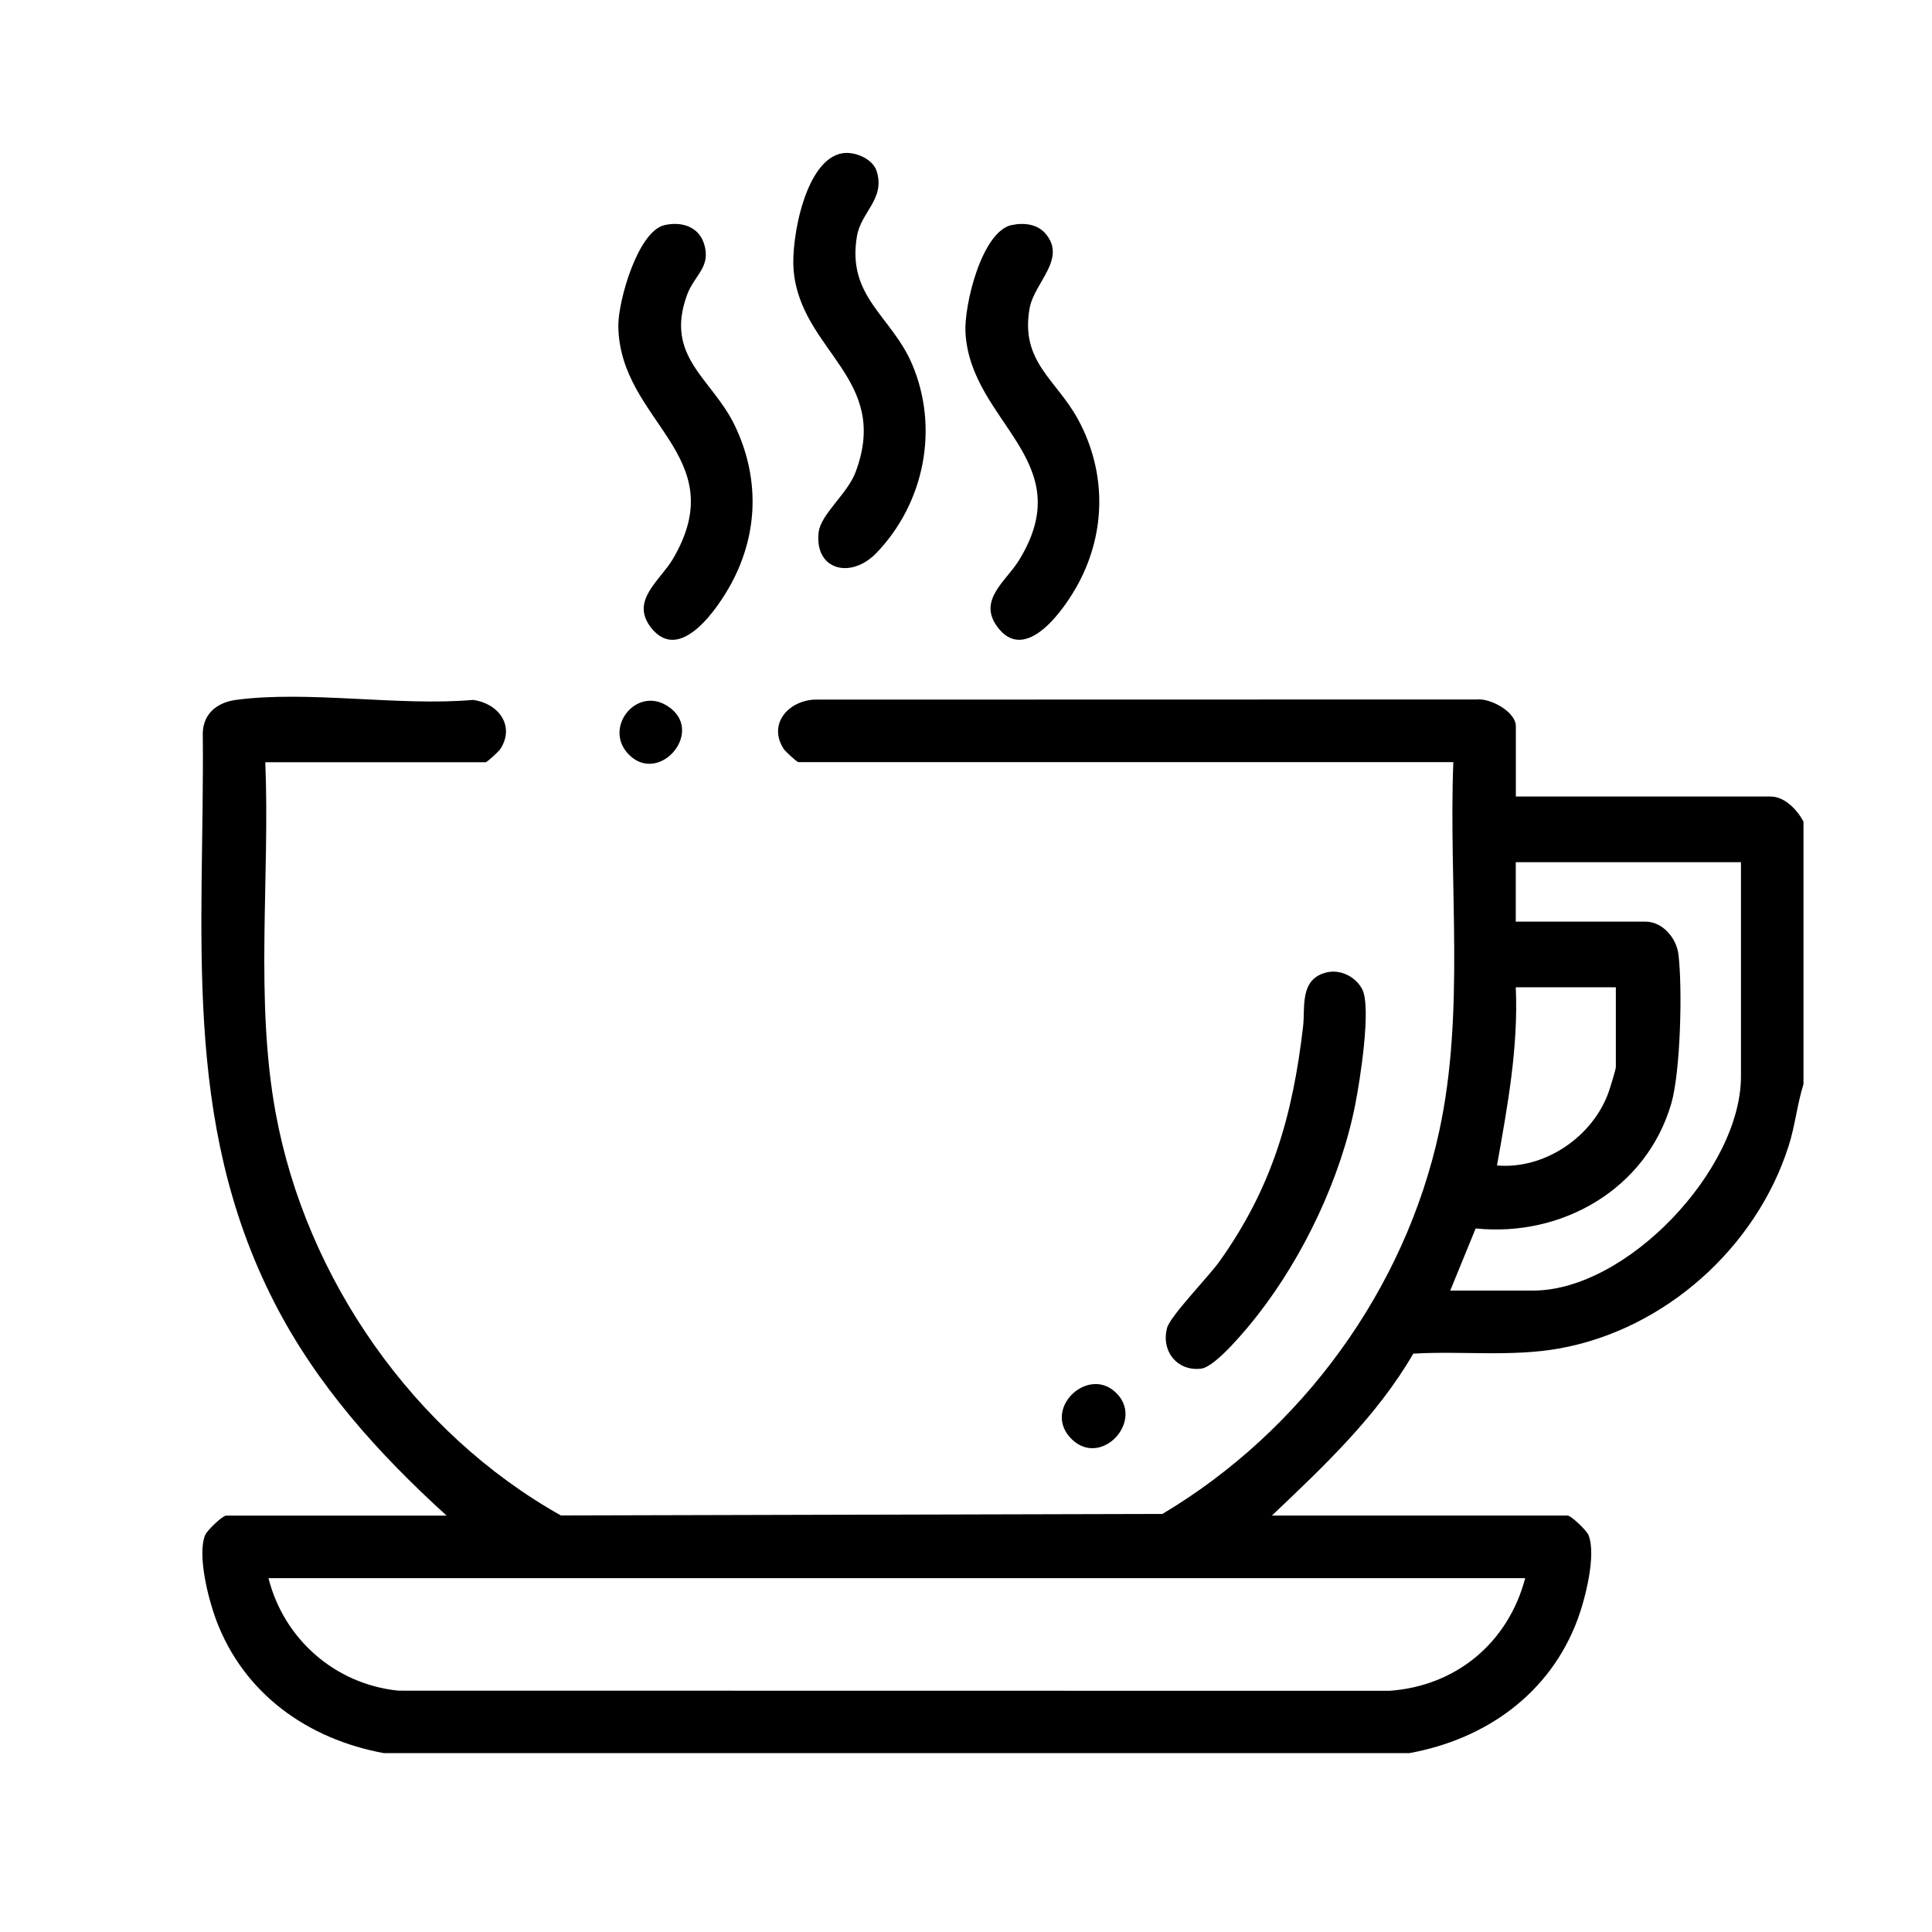
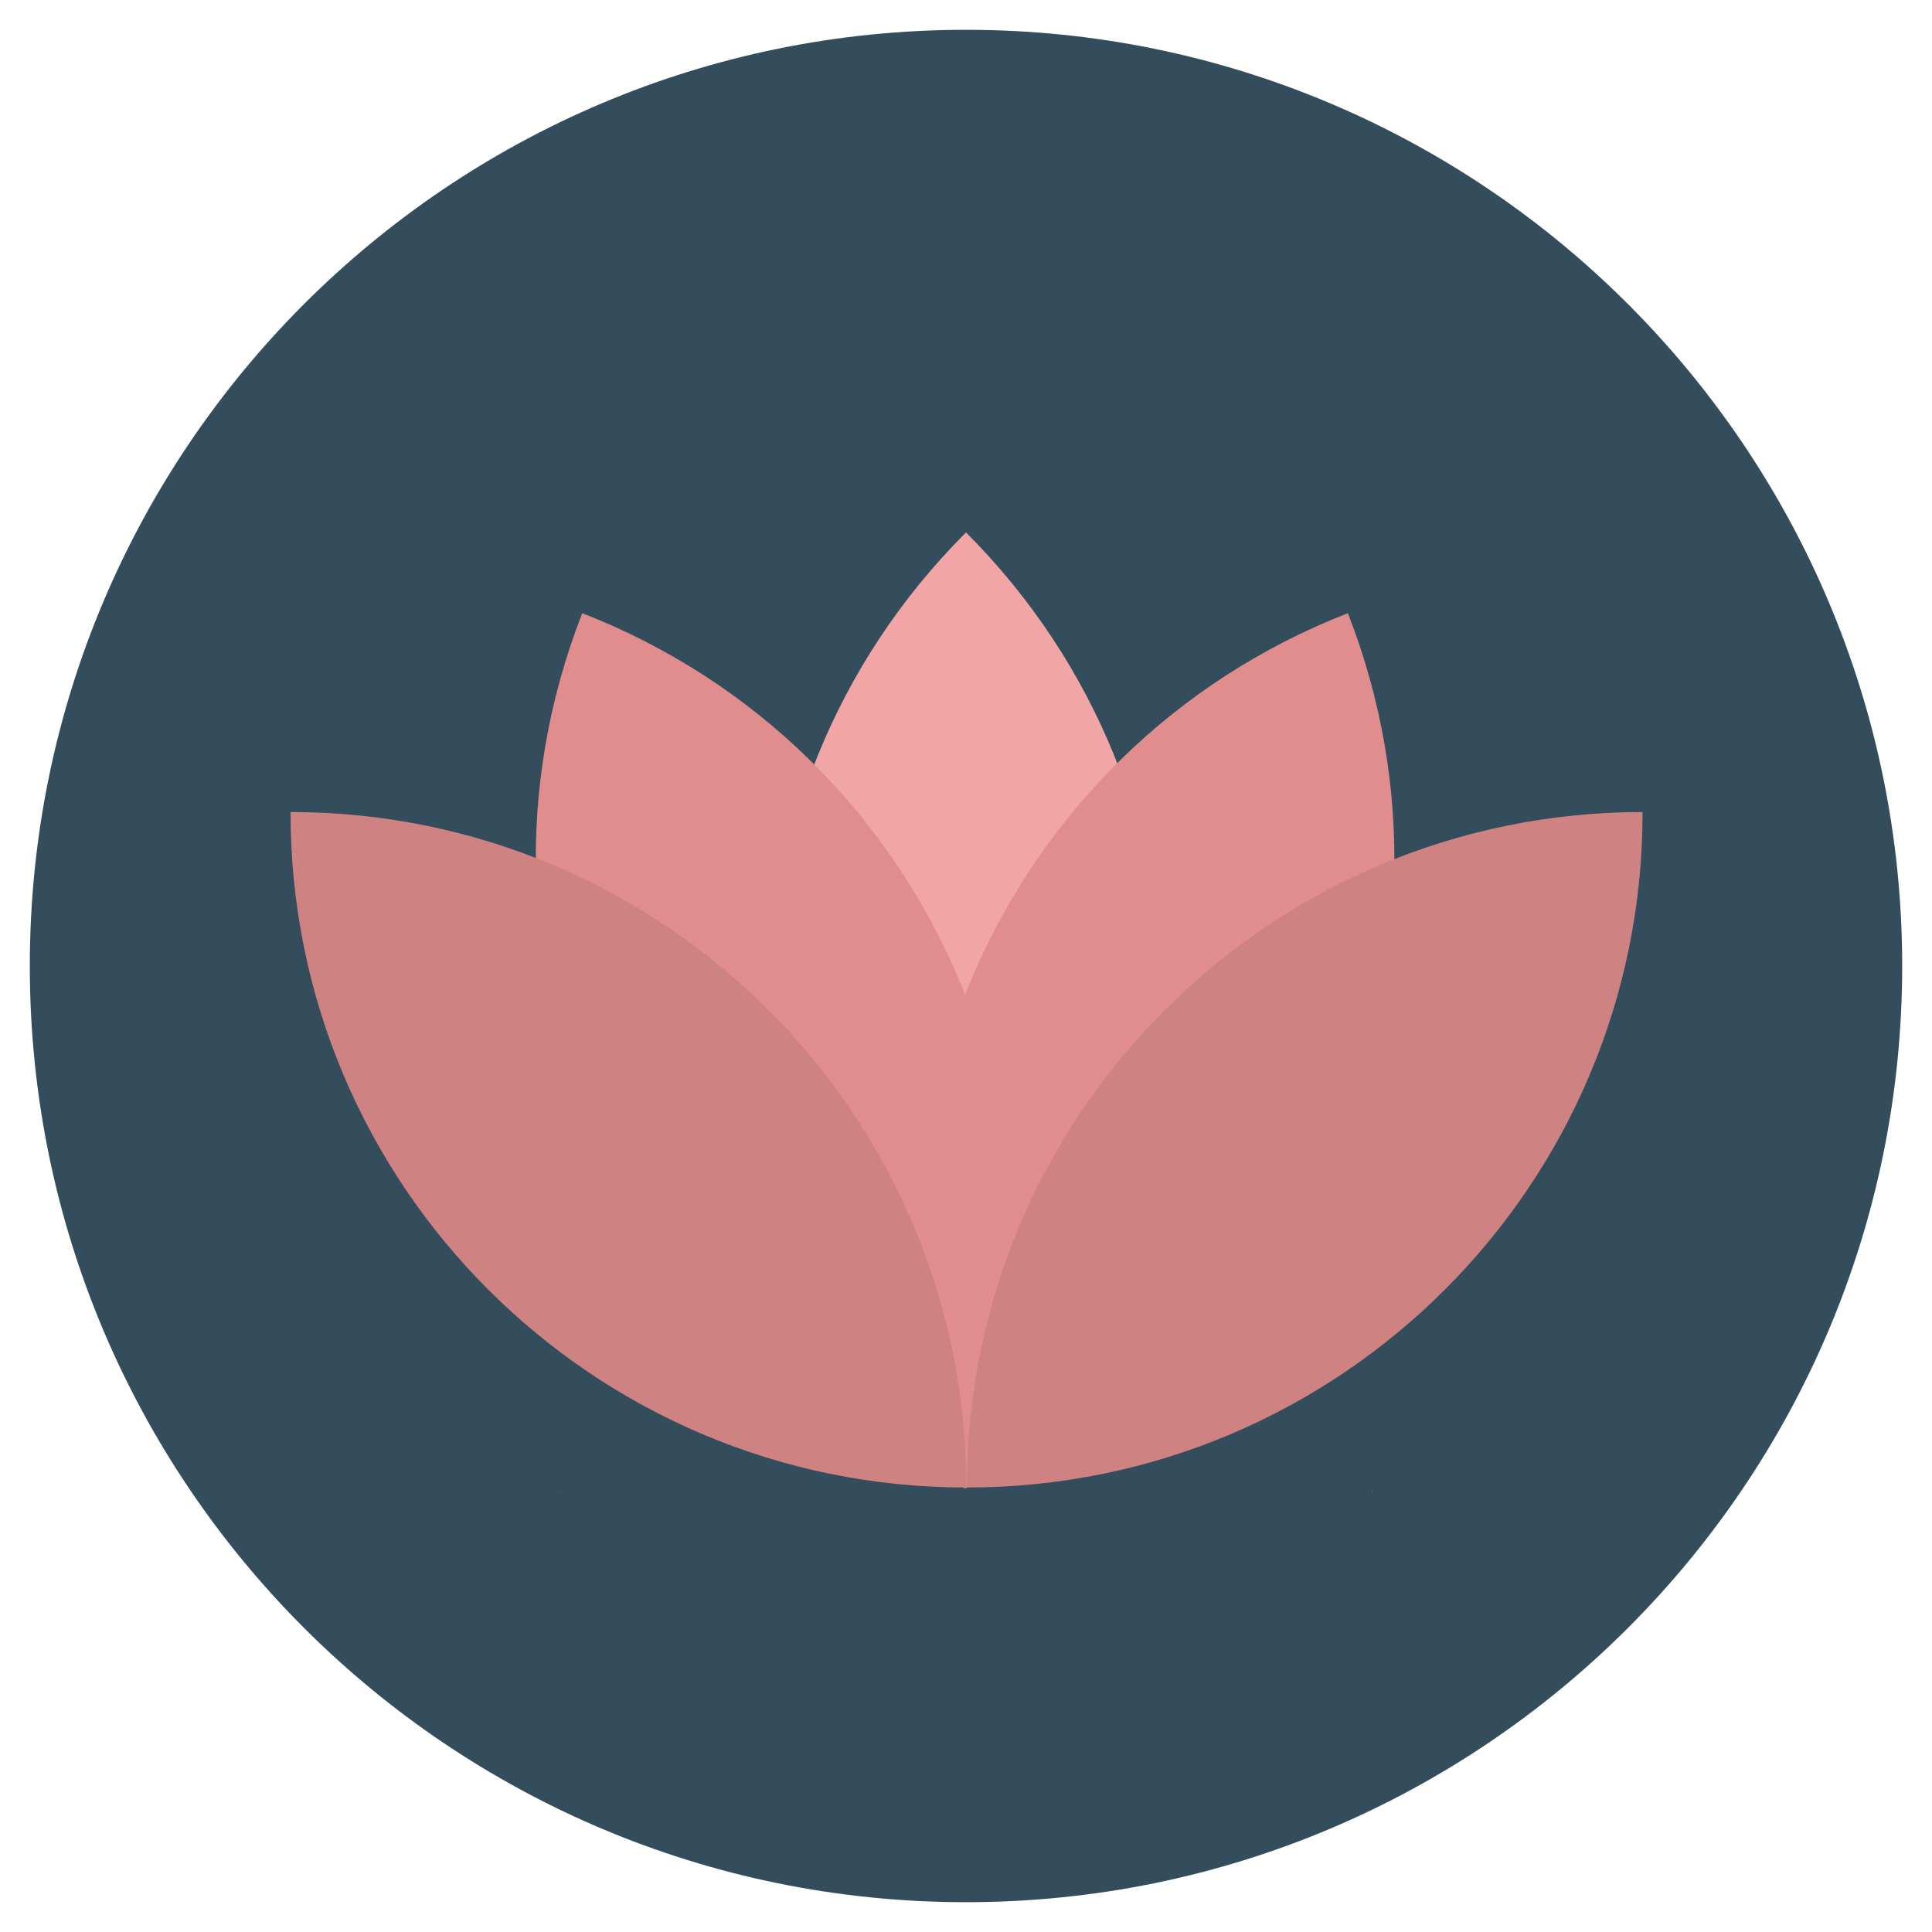
- <svg xmlns="http://www.w3.org/2000/svg" width="250" height="250" viewBox="0 0 250 250" fill="none">
-   <path d="M49.7 226.86C39.81 225.05 31.52 219.16 27.95 209.57C26.97 206.94 25.5 201.23 26.54 198.65C26.78 198.05 28.78 196.12 29.27 196.12H57.79C48.96 188.1 40.94 179.2 35.47 168.48C23.37 144.79 26.5 120.55 26.24 94.78C26.34 92.29 28.15 90.89 30.52 90.57C39.78 89.31 51.66 91.41 61.19 90.57C64.44 90.97 66.69 93.88 64.76 96.9C64.51 97.29 63.01 98.63 62.85 98.63H34.33C34.94 113.59 32.97 129.28 35.67 144.01C39.61 165.51 53.56 185.42 72.58 196.1L150.42 195.9C168.39 185.2 181.8 166.91 186.24 146.36C189.59 130.87 187.44 114.4 188.06 98.62H103.31C103.14 98.62 101.65 97.28 101.4 96.89C99.37 93.72 101.94 90.74 105.33 90.53L191.11 90.51C192.86 90.33 196.15 92.1 196.15 93.97V103.07H229.12C230.95 103.07 232.57 104.81 233.37 106.31V140.29C232.55 142.9 232.29 145.66 231.45 148.28C227.26 161.44 215.46 172.01 201.83 174.48C195.58 175.61 189.21 174.79 182.88 175.16C178.16 183.29 171.33 189.7 164.59 196.11H202.82C203.31 196.11 205.31 198.04 205.55 198.64C206.59 201.22 205.12 206.93 204.14 209.56C200.57 219.15 192.28 225.04 182.39 226.85H49.7V226.86ZM225.27 111.57H196.14V119.26H212.93C215.12 119.26 216.93 121.36 217.19 123.5C217.72 127.88 217.47 138.65 216.26 142.81C213.04 153.84 202.16 160.11 190.95 158.96L187.66 167H198.38C210.53 167 225.28 151.32 225.28 139.29V111.58L225.27 111.57ZM209.09 127.75H196.14C196.49 135.55 195.06 143.2 193.71 150.81C199.92 151.35 206.17 147.05 208.19 141.22C208.37 140.69 209.09 138.38 209.09 138.07V127.75ZM197.36 204.21H34.74C36.74 212.12 43.37 217.93 51.53 218.77L179.78 218.79C188.44 218.19 195.17 212.54 197.36 204.21Z" fill="black" />
-   <path d="M130.9 29.13C132.44 28.78 134.23 28.98 135.29 30.23C138.09 33.53 133.82 36.53 133.22 39.94C132.02 46.85 136.72 49.13 139.52 54.31C143.13 60.99 143.16 68.7 139.58 75.43C137.85 78.69 132.68 86.2 128.99 81.02C126.56 77.61 130.18 75.2 131.83 72.54C139.89 59.52 125.57 54.74 124.93 43.01C124.74 39.56 127 30.01 130.89 29.12L130.9 29.13Z" fill="black" />
-   <path d="M109.08 19.82C110.63 19.6 112.93 20.53 113.44 22.15C114.58 25.74 111.42 27.41 110.89 30.56C109.55 38.41 115.35 40.87 118.02 47.11C121.55 55.39 119.63 65.07 113.43 71.53C110.08 75.02 105.37 73.75 105.93 68.89C106.2 66.54 109.65 63.91 110.7 61.12C115.31 48.92 103.58 45.46 102.69 34.93C102.35 30.96 104.2 20.52 109.08 19.82Z" fill="black" />
-   <path d="M85.99 29.13C88.17 28.63 90.39 29.31 91.1 31.53C92.06 34.55 89.86 35.58 88.92 38.12C85.93 46.22 92.17 48.98 95.08 55.06C98.27 61.71 98.16 68.91 94.67 75.43C92.99 78.56 88.03 86 84.27 81.25C81.48 77.72 85.41 75.16 87.09 72.3C94.97 58.86 80.16 54.62 80.01 42.19C79.97 39.04 82.51 29.93 85.99 29.13Z" fill="black" />
-   <path d="M171.76 125.81C173.52 125.42 175.46 126.43 176.27 128.01C177.48 130.37 175.98 139.8 175.39 142.81C173.54 152.35 168.69 162.56 162.72 170.19C161.42 171.85 157.33 176.86 155.44 177.1C152.38 177.49 150.21 174.87 151.02 171.83C151.43 170.29 156.4 165.19 157.79 163.24C164.6 153.7 167.28 144.37 168.62 132.81C168.91 130.34 168.11 126.62 171.75 125.81H171.76Z" fill="black" />
-   <path d="M144.24 180.06C148.33 183.68 142.55 190.02 138.68 186.23C134.81 182.44 140.58 176.83 144.24 180.06Z" fill="black" />
-   <path d="M81.4 97.67C78.01 94.3 82.24 88.77 86.33 91.33C91.38 94.49 85.39 101.63 81.4 97.67Z" fill="black" />
+ <svg xmlns="http://www.w3.org/2000/svg" xml:space="preserve" width="512" height="512" id="lotus">
+   <path fill="#334D5C" d="M7.9 256C7.9 119 119 7.9 256 7.9S504.1 119 504.1 256 393 504.1 256 504.1 7.9 393 7.9 256z" />
+   <path fill="#F2A5A5" d="M257 355.3c.1 0 .3 0 .4-.1-.1-.1-.1-.2-.2-.2 0 .1-.1.2-.2.3z" />
+   <g fill="#F2A5A5">
+     <path d="M332.7 318.8h-.3l.2.2c.1 0 .1-.1.1-.2zM256 141.1c-69.9 69.9-69.9 183.2 0 253.2v.1c69.9-70 69.9-183.4 0-253.3zM179.3 318.9v.2c.1-.1.2-.1.2-.2h-.2z" />
+   </g>
+   <path fill="#F2A5A5" d="M296 294.4c-.1 0-.1.1-.2.1.1 0 .2 0 .3.1-.1 0-.1-.1-.1-.2z" />
+   <path fill="#E28D8D" d="M154.3 162.5c-36 92.1 9.6 195.9 101.7 231.9v.1c36-92.2-9.6-196.1-101.7-232z" />
+   <path fill="#F2A5A5" d="M155.5 356.1c0 .1.1.1.1.2 0-.1.1-.2.1-.2h-.2zM215.6 294.4c.1 0 .1.1.2.1-.1 0-.2 0-.3.1 0 0 .1-.1.1-.2z" />
+   <path fill="#E28D8D" d="M357.2 162.5c36 92.1-9.5 195.9-101.7 231.9v.1c-35.9-92.2 9.6-196.1 101.7-232z" />
+   <path fill="#F2A5A5" d="M356.1 356.1c0 .1-.1.1-.1.2 0-.1-.1-.2-.1-.2h.2z" />
+   <g fill="#CE8282">
+     <path d="m256.9 286.6-.2.2h.3s0-.1-.1-.2zM77 215.2c-.1 98.8 80.1 179 179 179l.1.1c0-98.9-80.2-179.1-179.1-179.1zM148.4 395.2c.1 0 .1.1.2.1v-.3c0 .1-.1.2-.2.2z" />
+   </g>
+   <g fill="#CE8282">
+     <path d="m255.3 286.6.2.2h-.3c.1 0 .1-.1.1-.2zM435.3 215.2c.1 98.8-80.1 179-179 179l-.1.1c0-98.9 80.2-179.1 179.1-179.1zM363.8 395.2c-.1 0-.1.1-.2.1v-.3l.2.2z" />
+   </g>
</svg>
